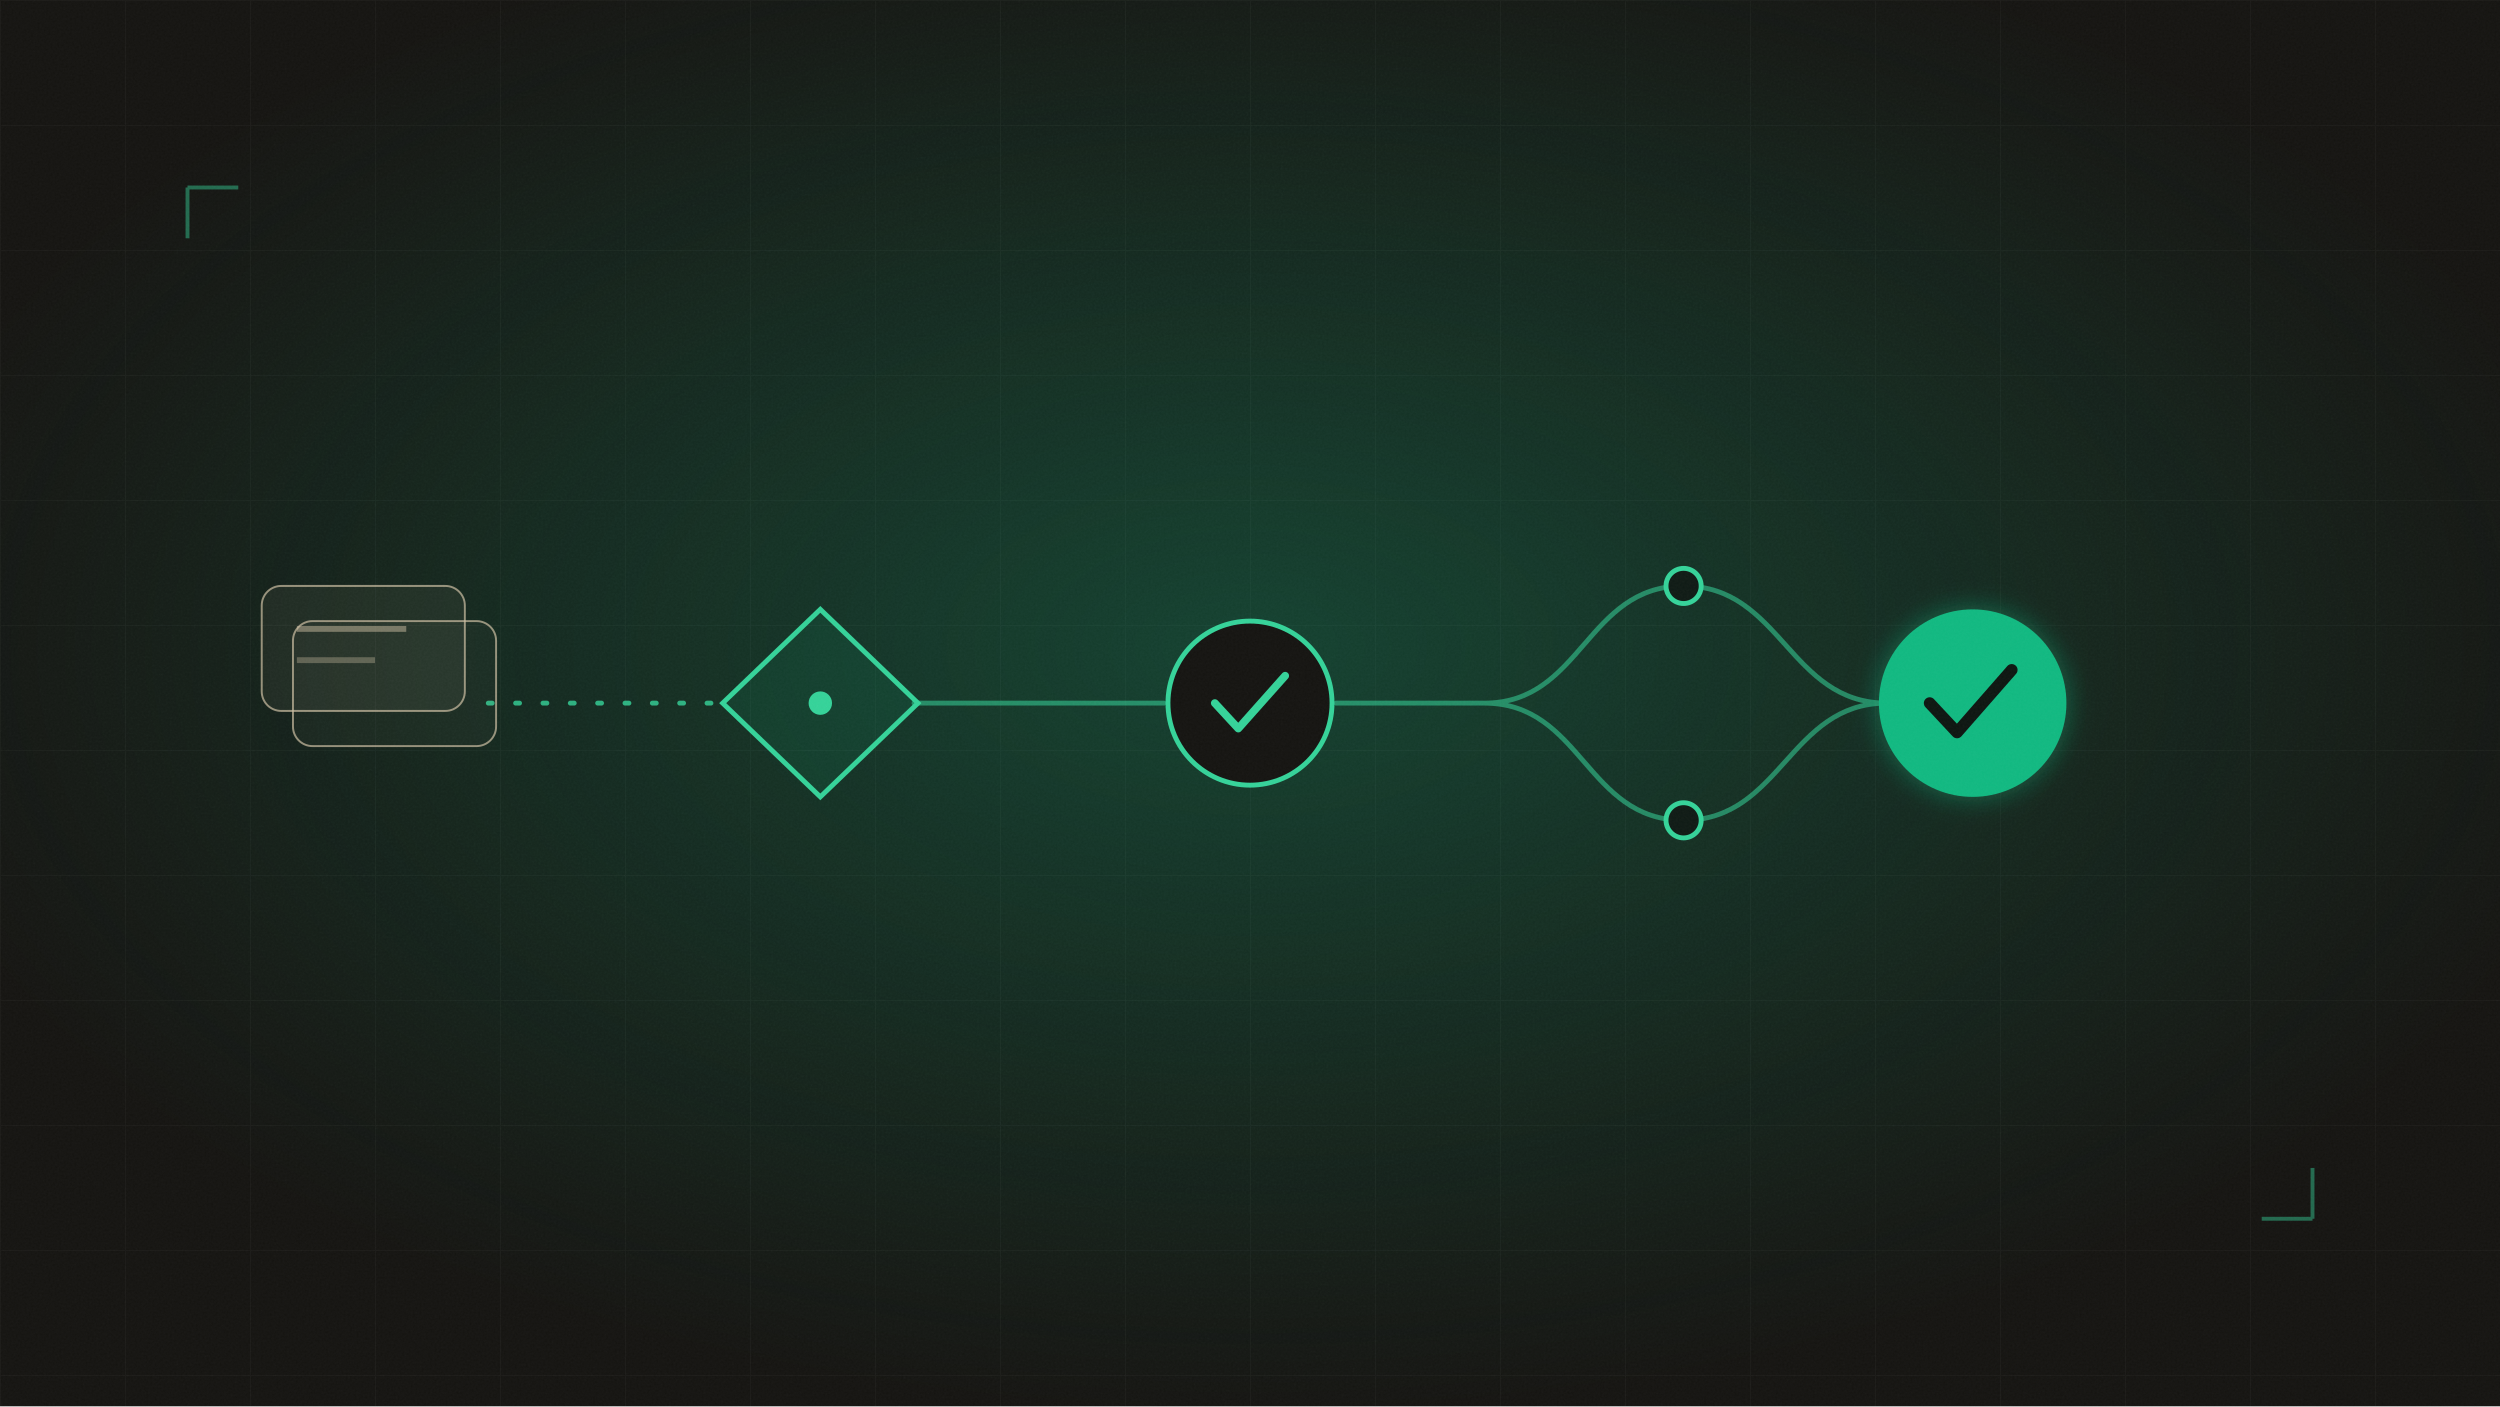
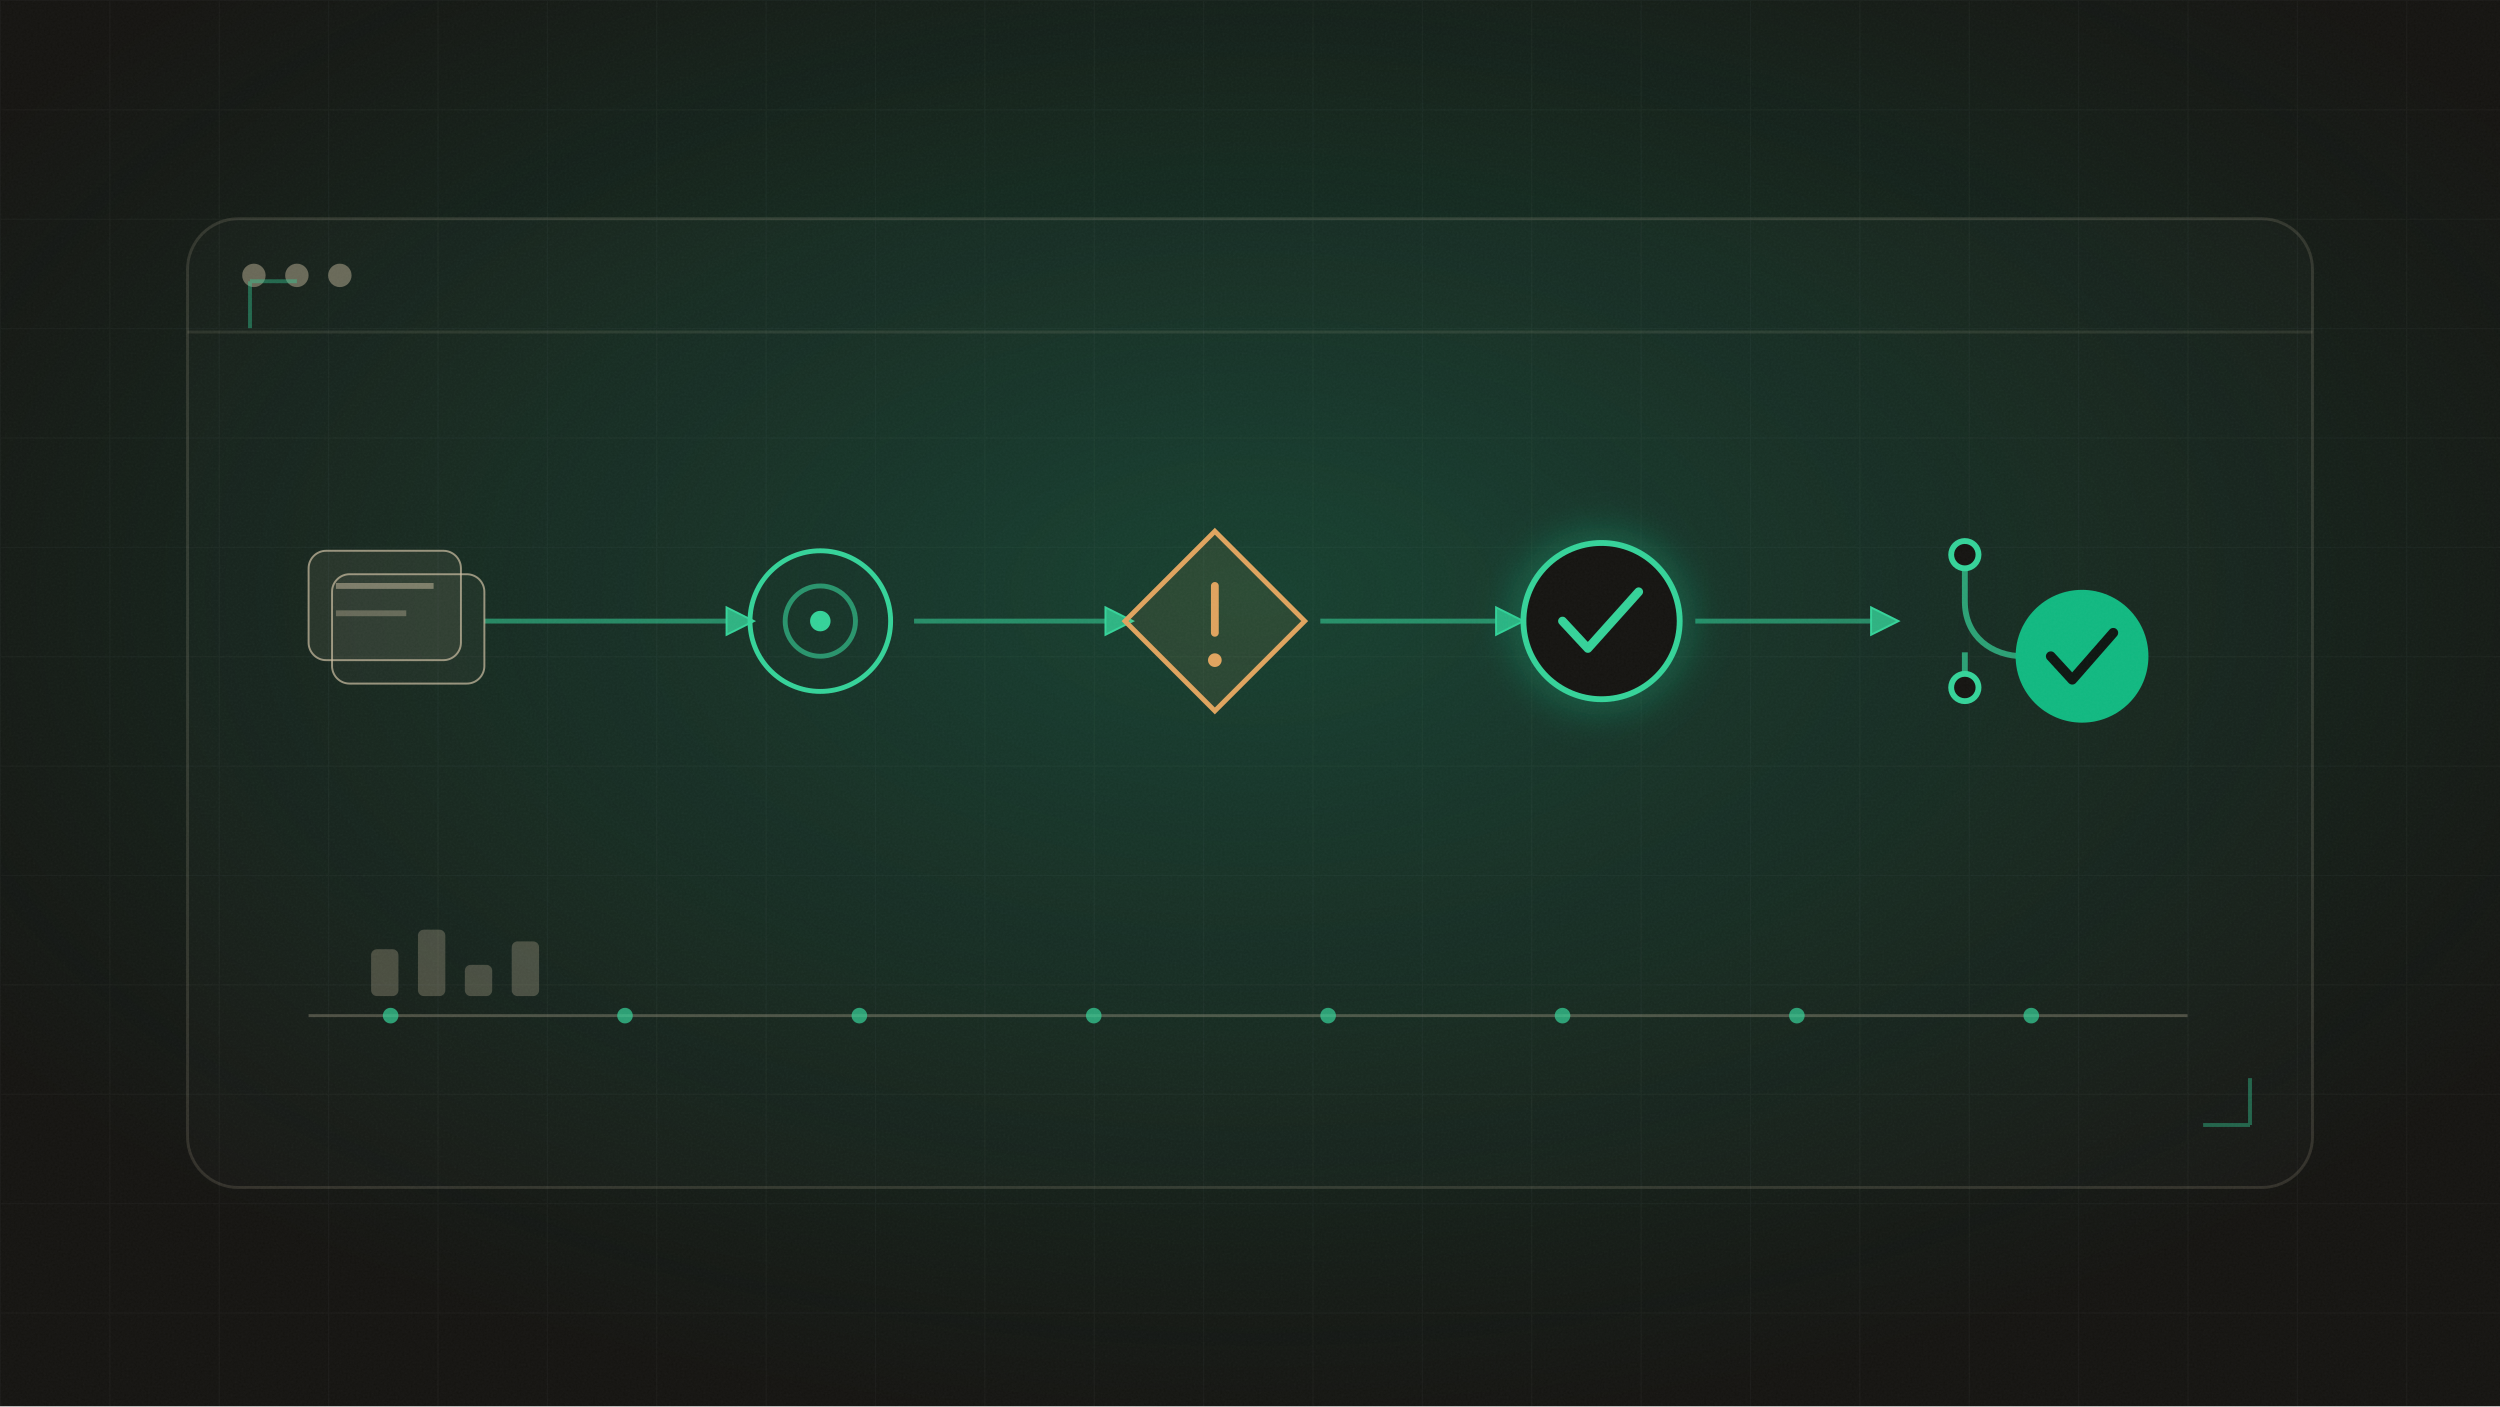
- <svg xmlns="http://www.w3.org/2000/svg" viewBox="0 0 1280 720" width="1280" height="720" role="img" aria-label="Project Foundry — governance pipeline from tickets to a reviewed, merged pull request">
+ <svg xmlns="http://www.w3.org/2000/svg" viewBox="0 0 1280 720" width="1280" height="720" role="img" aria-label="Project Foundry, a governance pipeline taking a ticket through analysis, a risk gate and human approval to a reviewed, merged pull request, with an audit trail beneath">
  <defs>
-     <radialGradient id="f-glow" cx="50%" cy="46%" r="55%">
-       <stop offset="0%" stop-color="#10b981" stop-opacity="0.28" />
+     <radialGradient id="f-glow" cx="50%" cy="42%" r="60%">
+       <stop offset="0%" stop-color="#10b981" stop-opacity="0.26" />
      <stop offset="100%" stop-color="#10b981" stop-opacity="0" />
    </radialGradient>
-     <pattern id="f-grid" width="64" height="64" patternUnits="userSpaceOnUse">
-       <path d="M64 0H0V64" fill="none" stroke="#ffffff" stroke-opacity="0.035" stroke-width="1" />
+     <pattern id="f-grid" width="56" height="56" patternUnits="userSpaceOnUse">
+       <path d="M56 0H0V56" fill="none" stroke="#ffffff" stroke-opacity="0.03" stroke-width="1" />
    </pattern>
    <filter id="f-grain">
      <feTurbulence type="fractalNoise" baseFrequency="0.9" numOctaves="2" stitchTiles="stitch" />
      <feColorMatrix type="saturate" values="0" />
    </filter>
-     <filter id="f-soft" x="-40%" y="-40%" width="180%" height="180%">
-       <feGaussianBlur stdDeviation="6" />
+     <filter id="f-soft" x="-60%" y="-60%" width="220%" height="220%">
+       <feGaussianBlur stdDeviation="9" />
    </filter>
  </defs>
  <rect width="1280" height="720" fill="#141310" />
  <rect width="1280" height="720" fill="url(#f-grid)" />
  <rect width="1280" height="720" fill="url(#f-glow)" />
-   <g stroke="#34d399" stroke-width="2.5" fill="none" stroke-linecap="round">
-     <line x1="250" y1="360" x2="372" y2="360" stroke-dasharray="2 12" stroke-opacity="0.8" />
-     <line x1="468" y1="360" x2="596" y2="360" stroke-opacity="0.55" />
-     <path d="M684 360 H760 M760 360 C 810 360 812 300 862 300 M760 360 C 810 360 812 420 862 420 M862 300 C 912 300 916 360 966 360 M862 420 C 912 420 916 360 966 360" stroke-opacity="0.55" />
+   <rect x="96" y="112" width="1088" height="496" rx="26" fill="#ffffff" fill-opacity="0.015" stroke="#cdbfa3" stroke-opacity="0.16" stroke-width="1.5" />
+   <line x1="96" y1="170" x2="1184" y2="170" stroke="#cdbfa3" stroke-opacity="0.12" stroke-width="1.5" />
+   <g fill="#cdbfa3" fill-opacity="0.45">
+     <circle cx="130" cy="141" r="6" />
+     <circle cx="152" cy="141" r="6" />
+     <circle cx="174" cy="141" r="6" />
  </g>
-   <g stroke="#cdbfa3" stroke-opacity="0.7" fill="#cdbfa3" fill-opacity="0.04">
-     <rect x="150" y="318" width="104" height="64" rx="10" />
-     <rect x="134" y="300" width="104" height="64" rx="10" fill-opacity="0.07" />
-     <line x1="152" y1="322" x2="208" y2="322" stroke-opacity="0.5" stroke-width="3" />
-     <line x1="152" y1="338" x2="192" y2="338" stroke-opacity="0.35" stroke-width="3" />
+   <g stroke="#34d399" fill="#34d399">
+     <g stroke-width="2.5" stroke-opacity="0.55" fill="none">
+       <line x1="248" y1="318" x2="372" y2="318" />
+       <line x1="468" y1="318" x2="566" y2="318" />
+       <line x1="676" y1="318" x2="766" y2="318" />
+       <line x1="868" y1="318" x2="958" y2="318" />
+     </g>
+     <g fill-opacity="0.8">
+       <polygon points="372,311 386,318 372,325" />
+       <polygon points="566,311 580,318 566,325" />
+       <polygon points="766,311 780,318 766,325" />
+       <polygon points="958,311 972,318 958,325" />
+     </g>
+   </g>
+   <g stroke="#cdbfa3" stroke-opacity="0.7" fill="#cdbfa3">
+     <rect x="170" y="294" width="78" height="56" rx="9" fill-opacity="0.05" />
+     <rect x="158" y="282" width="78" height="56" rx="9" fill-opacity="0.09" />
+     <line x1="172" y1="300" x2="222" y2="300" stroke-opacity="0.5" stroke-width="3" />
+     <line x1="172" y1="314" x2="208" y2="314" stroke-opacity="0.35" stroke-width="3" />
+   </g>
+   <g fill="none" stroke="#34d399" stroke-width="2.5">
+     <circle cx="420" cy="318" r="36" />
+     <circle cx="420" cy="318" r="18" stroke-opacity="0.6" />
+     <circle cx="420" cy="318" r="4" fill="#34d399" />
  </g>
  <g>
-     <polygon points="420,312 470,360 420,408 370,360" fill="#10b981" fill-opacity="0.10" stroke="#34d399" stroke-width="2.5" />
-     <circle cx="420" cy="360" r="6" fill="#34d399" />
+     <polygon points="622,272 668,318 622,364 576,318" fill="#e0a45e" fill-opacity="0.10" stroke="#e0a45e" stroke-width="2.5" />
+     <line x1="622" y1="300" x2="622" y2="324" stroke="#e0a45e" stroke-width="4" stroke-linecap="round" />
+     <circle cx="622" cy="338" r="3.5" fill="#e0a45e" />
  </g>
  <g>
-     <circle cx="640" cy="360" r="42" fill="#141310" stroke="#34d399" stroke-width="2.5" />
-     <path d="M622 360 l12 13 l24 -27" fill="none" stroke="#34d399" stroke-width="4" stroke-linecap="round" stroke-linejoin="round" />
+     <circle cx="820" cy="318" r="48" fill="#10b981" filter="url(#f-soft)" opacity="0.28" />
+     <circle cx="820" cy="318" r="40" fill="#141310" stroke="#34d399" stroke-width="3" />
+     <path d="M800 318 l13 14 l26 -29" fill="none" stroke="#34d399" stroke-width="4.5" stroke-linecap="round" stroke-linejoin="round" />
  </g>
-   <circle cx="862" cy="300" r="9" fill="#0e1a14" stroke="#34d399" stroke-width="2.5" />
-   <circle cx="862" cy="420" r="9" fill="#0e1a14" stroke="#34d399" stroke-width="2.5" />
+   <g stroke="#34d399" stroke-width="3" fill="none">
+     <path d="M1006 290 v18 c0 18 14 28 30 28" stroke-opacity="0.7" />
+     <path d="M1006 346 v-12" stroke-opacity="0.7" />
+     <circle cx="1006" cy="284" r="7" fill="#141310" />
+     <circle cx="1006" cy="352" r="7" fill="#141310" />
+   </g>
  <g>
-     <circle cx="1010" cy="360" r="50" fill="#10b981" filter="url(#f-soft)" opacity="0.35" />
-     <circle cx="1010" cy="360" r="48" fill="#10b981" />
-     <path d="M988 360 l14 15 l28 -32" fill="none" stroke="#0c1510" stroke-width="6" stroke-linecap="round" stroke-linejoin="round" />
+     <circle cx="1066" cy="336" r="34" fill="#10b981" />
+     <path d="M1050 336 l11 12 l21 -24" fill="none" stroke="#0c1510" stroke-width="5" stroke-linecap="round" stroke-linejoin="round" />
  </g>
-   <g stroke="#34d399" stroke-opacity="0.45" stroke-width="2">
-     <path d="M96 96 h26 M96 96 v26" />
-     <path d="M1184 624 h-26 M1184 624 v-26" />
+   <g>
+     <line x1="158" y1="520" x2="1120" y2="520" stroke="#cdbfa3" stroke-opacity="0.3" stroke-width="1.5" />
+     <g fill="#34d399" fill-opacity="0.7">
+       <circle cx="200" cy="520" r="4" />
+       <circle cx="320" cy="520" r="4" />
+       <circle cx="440" cy="520" r="4" />
+       <circle cx="560" cy="520" r="4" />
+       <circle cx="680" cy="520" r="4" />
+       <circle cx="800" cy="520" r="4" />
+       <circle cx="920" cy="520" r="4" />
+       <circle cx="1040" cy="520" r="4" />
+     </g>
+     <g fill="#cdbfa3" fill-opacity="0.28">
+       <rect x="190" y="486" width="14" height="24" rx="3" />
+       <rect x="214" y="476" width="14" height="34" rx="3" />
+       <rect x="238" y="494" width="14" height="16" rx="3" />
+       <rect x="262" y="482" width="14" height="28" rx="3" />
+     </g>
+   </g>
+   <g stroke="#34d399" stroke-opacity="0.4" stroke-width="2">
+     <path d="M128 144 h24 M128 144 v24" />
+     <path d="M1152 576 h-24 M1152 576 v-24" />
  </g>
  <rect width="1280" height="720" filter="url(#f-grain)" opacity="0.05" />
</svg>
